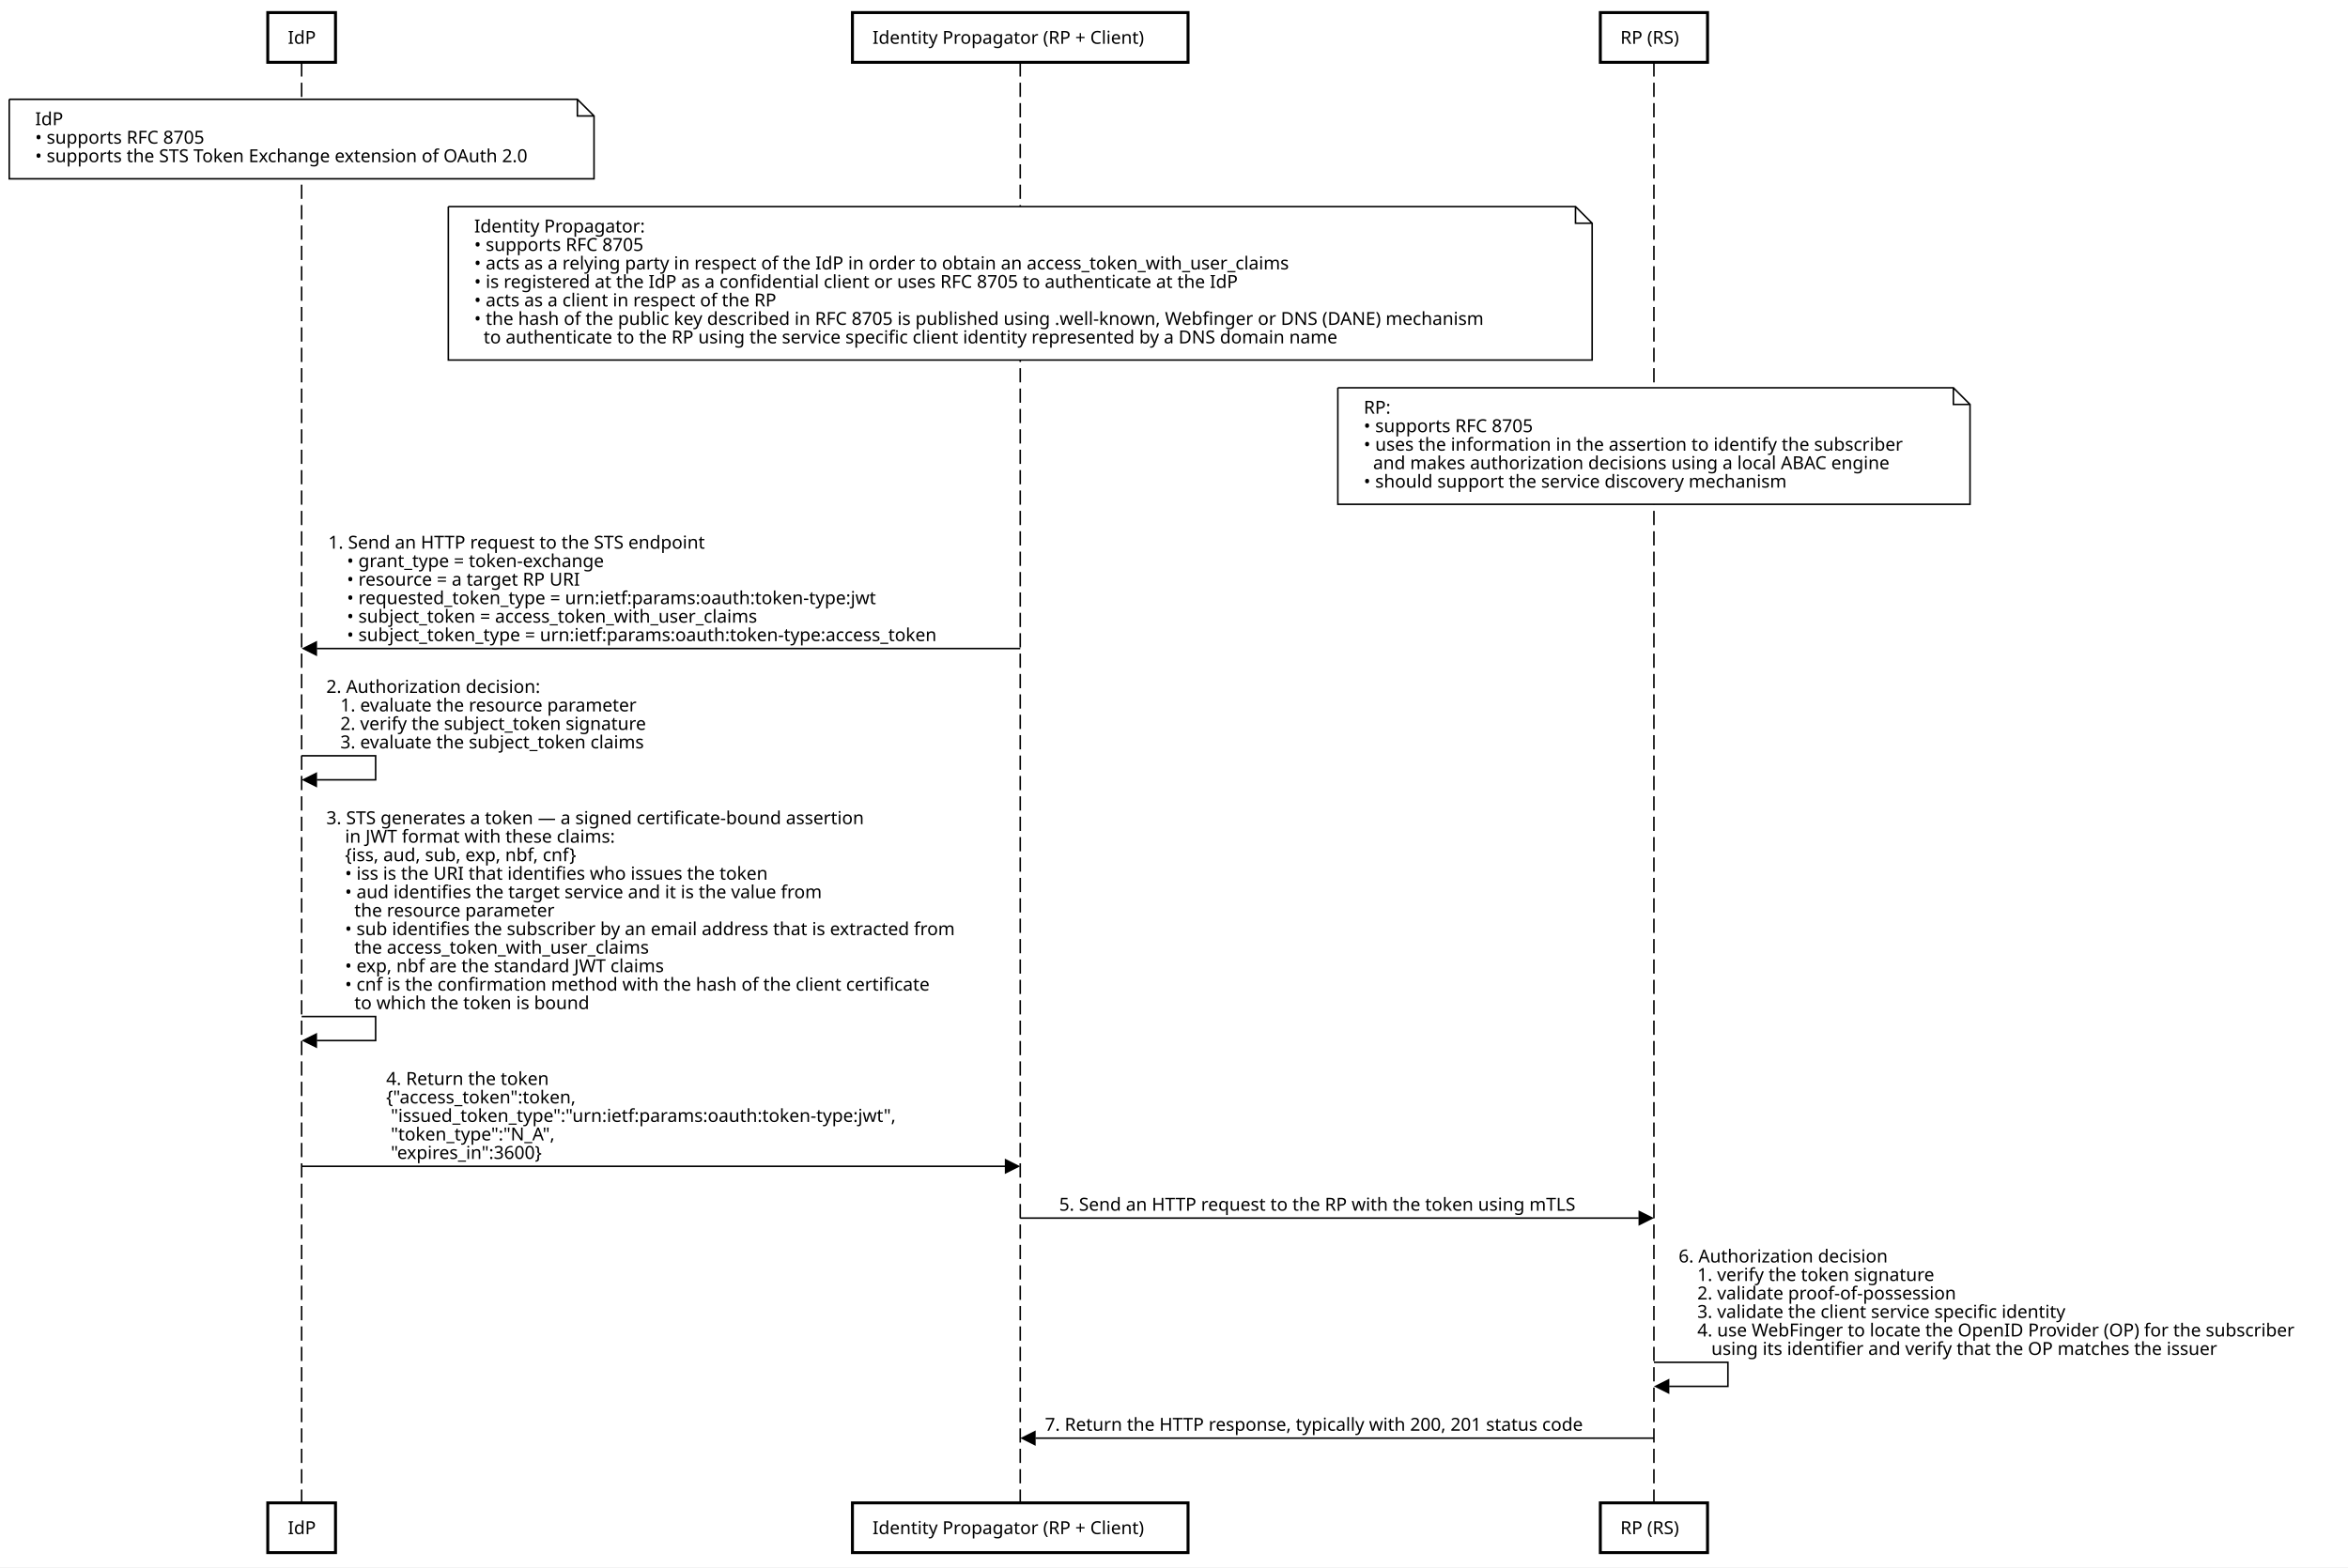
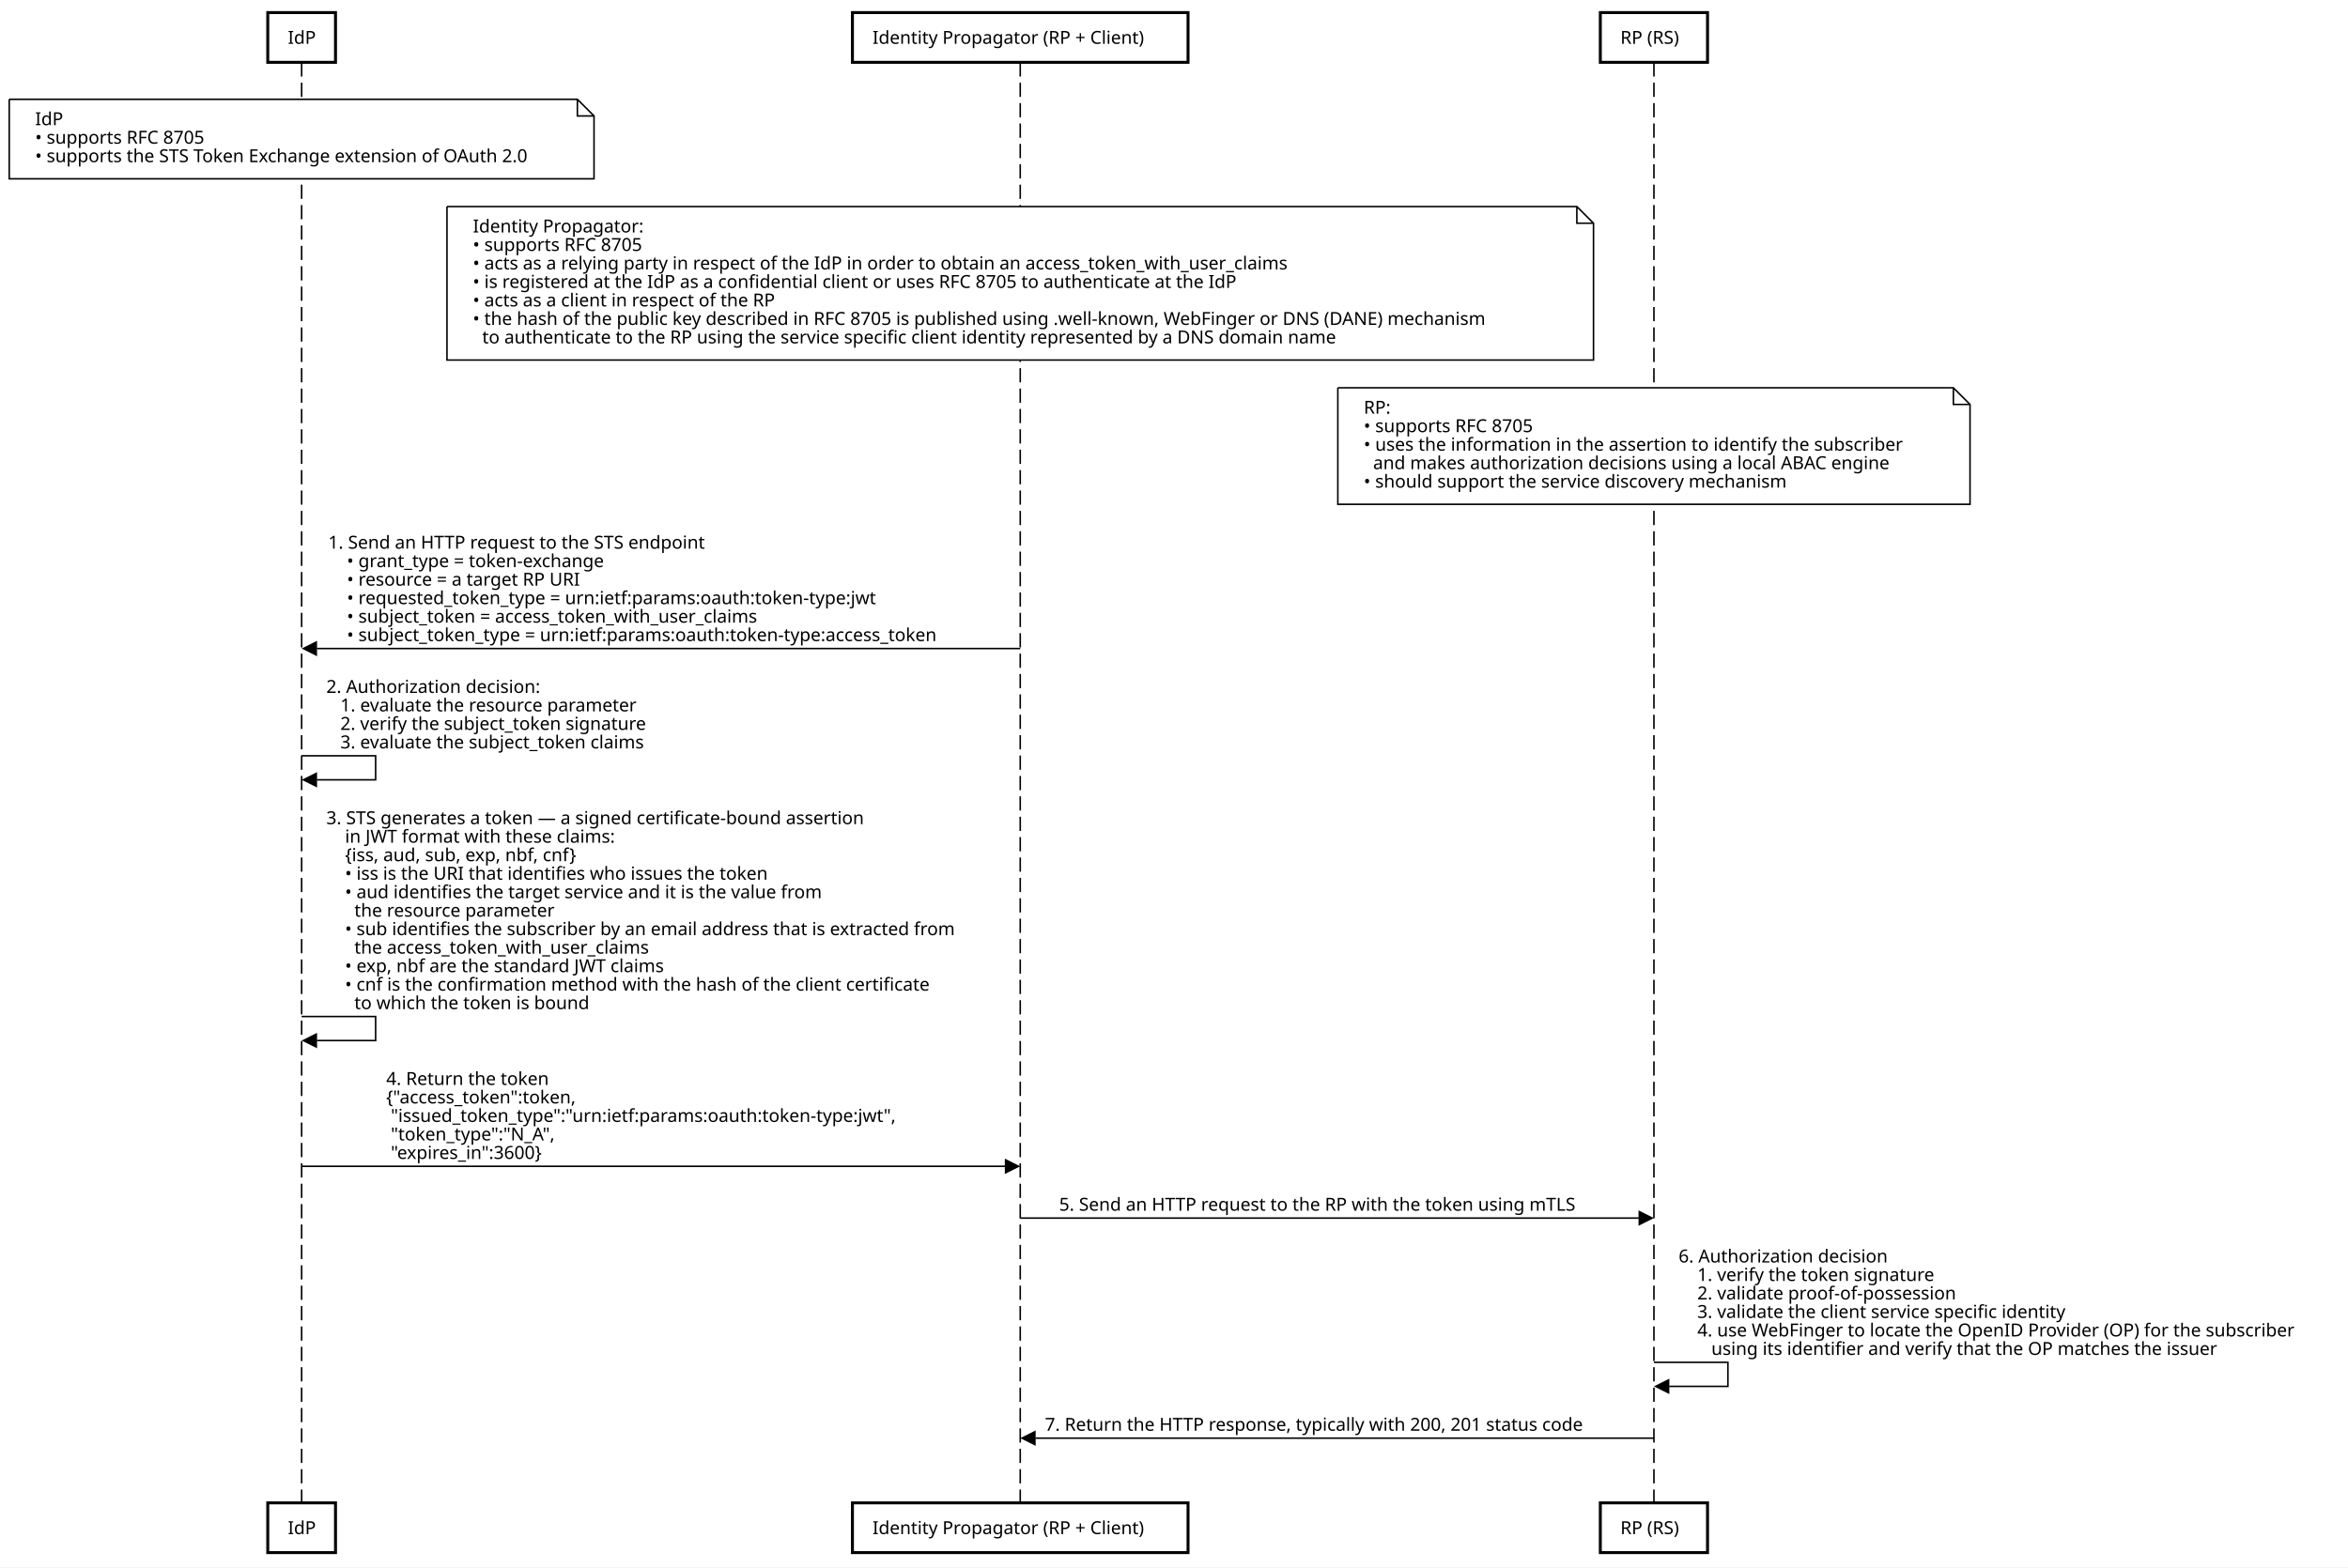
<svg xmlns="http://www.w3.org/2000/svg" version="1.1" width="1914" height="1278">
  <defs />
  <g>
    <g />
    <g />
    <g />
    <g />
    <g />
    <g />
    <g />
    <g />
    <g />
    <g />
    <g />
    <g />
    <g />
    <g />
    <g />
    <g />
    <g />
    <g />
    <g />
    <g />
    <g />
    <g />
    <g />
    <g />
    <g />
    <g />
    <g />
    <g />
    <g />
    <g />
    <g />
    <g />
    <g />
    <g />
    <g />
    <g />
    <g />
    <g />
    <g />
    <g />
    <g />
    <g />
    <g />
    <g />
    <g />
    <g />
    <g />
    <g />
    <g />
    <g />
    <g />
    <g />
    <g>
      <rect fill="white" stroke="none" x="0" y="0" width="1914" height="1278" />
    </g>
    <g />
    <g>
      <path fill="none" stroke="black" paint-order="fill stroke markers" d=" M 245.883 50.815 L 245.883 1225.442" stroke-miterlimit="10" stroke-width="1.257" stroke-dasharray="11.599,5.026" />
      <path fill="none" stroke="black" paint-order="fill stroke markers" d=" M 831.66 50.815 L 831.66 1225.442" stroke-miterlimit="10" stroke-width="1.257" stroke-dasharray="11.599,5.026" />
      <path fill="none" stroke="black" paint-order="fill stroke markers" d=" M 1348.22 50.815 L 1348.22 1225.442" stroke-miterlimit="10" stroke-width="1.257" stroke-dasharray="11.599,5.026" />
    </g>
    <g>
      <path fill="none" stroke="none" />
      <g>
        <path fill="white" stroke="black" paint-order="fill stroke markers" d=" M 218.272 10.253 L 273.493 10.253 L 273.493 50.815 L 218.272 50.815 L 218.272 10.253 Z" stroke-miterlimit="10" stroke-width="2.413" stroke-dasharray="" />
      </g>
      <g>
        <text fill="black" stroke="none" font-family="sans-serif" font-size="11pt" font-style="normal" font-weight="normal" text-decoration="normal" x="234.633" y="35.736" text-anchor="start" dominant-baseline="alphabetic" xml:space="preserve">IdP</text>
      </g>
      <path fill="none" stroke="none" />
      <g>
        <path fill="white" stroke="black" paint-order="fill stroke markers" d=" M 694.875 10.253 L 968.446 10.253 L 968.446 50.815 L 694.875 50.815 L 694.875 10.253 Z" stroke-miterlimit="10" stroke-width="2.413" stroke-dasharray="" />
      </g>
      <g>
        <text fill="black" stroke="none" font-family="sans-serif" font-size="11pt" font-style="normal" font-weight="normal" text-decoration="normal" x="711.235" y="35.736" text-anchor="start" dominant-baseline="alphabetic" xml:space="preserve">Identity Propagator (RP + Client)</text>
      </g>
      <path fill="none" stroke="none" />
      <g>
        <path fill="white" stroke="black" paint-order="fill stroke markers" d=" M 1304.526 10.253 L 1391.914 10.253 L 1391.914 50.815 L 1304.526 50.815 L 1304.526 10.253 Z" stroke-miterlimit="10" stroke-width="2.413" stroke-dasharray="" />
      </g>
      <g>
        <text fill="black" stroke="none" font-family="sans-serif" font-size="11pt" font-style="normal" font-weight="normal" text-decoration="normal" x="1320.887" y="35.736" text-anchor="start" dominant-baseline="alphabetic" xml:space="preserve">RP (RS)</text>
      </g>
      <path fill="none" stroke="none" />
      <g>
        <path fill="white" stroke="black" paint-order="fill stroke markers" d=" M 218.272 1225.442 L 273.493 1225.442 L 273.493 1266.003 L 218.272 1266.003 L 218.272 1225.442 Z" stroke-miterlimit="10" stroke-width="2.413" stroke-dasharray="" />
      </g>
      <g>
        <text fill="black" stroke="none" font-family="sans-serif" font-size="11pt" font-style="normal" font-weight="normal" text-decoration="normal" x="234.633" y="1250.925" text-anchor="start" dominant-baseline="alphabetic" xml:space="preserve">IdP</text>
      </g>
      <path fill="none" stroke="none" />
      <g>
        <path fill="white" stroke="black" paint-order="fill stroke markers" d=" M 694.875 1225.442 L 968.446 1225.442 L 968.446 1266.003 L 694.875 1266.003 L 694.875 1225.442 Z" stroke-miterlimit="10" stroke-width="2.413" stroke-dasharray="" />
      </g>
      <g>
        <text fill="black" stroke="none" font-family="sans-serif" font-size="11pt" font-style="normal" font-weight="normal" text-decoration="normal" x="711.235" y="1250.925" text-anchor="start" dominant-baseline="alphabetic" xml:space="preserve">Identity Propagator (RP + Client)</text>
      </g>
      <path fill="none" stroke="none" />
      <g>
        <path fill="white" stroke="black" paint-order="fill stroke markers" d=" M 1304.526 1225.442 L 1391.914 1225.442 L 1391.914 1266.003 L 1304.526 1266.003 L 1304.526 1225.442 Z" stroke-miterlimit="10" stroke-width="2.413" stroke-dasharray="" />
      </g>
      <g>
        <text fill="black" stroke="none" font-family="sans-serif" font-size="11pt" font-style="normal" font-weight="normal" text-decoration="normal" x="1320.887" y="1250.925" text-anchor="start" dominant-baseline="alphabetic" xml:space="preserve">RP (RS)</text>
      </g>
    </g>
    <g>
      <path fill="white" stroke="black" paint-order="fill stroke markers" d=" M 7.539 80.972 L 470.655 80.972 L 484.226 94.543 L 484.226 145.811 L 7.539 145.811 L 7.539 80.972 M 470.655 80.972 L 470.655 94.543 L 484.226 94.543" stroke-miterlimit="10" stroke-width="1.257" stroke-dasharray="" />
      <g>
        <text fill="black" stroke="none" font-family="sans-serif" font-size="11pt" font-style="normal" font-weight="normal" text-decoration="normal" x="28.649" y="102.082" text-anchor="start" dominant-baseline="alphabetic" xml:space="preserve">IdP</text>
        <text fill="black" stroke="none" font-family="sans-serif" font-size="11pt" font-style="normal" font-weight="normal" text-decoration="normal" x="28.649" y="117.161" text-anchor="start" dominant-baseline="alphabetic" xml:space="preserve">• supports RFC 8705</text>
        <text fill="black" stroke="none" font-family="sans-serif" font-size="11pt" font-style="normal" font-weight="normal" text-decoration="normal" x="28.649" y="132.24" text-anchor="start" dominant-baseline="alphabetic" xml:space="preserve">• supports the STS Token Exchange extension of OAuth 2.0</text>
      </g>
-       <path fill="white" stroke="black" paint-order="fill stroke markers" d=" M 365.467 168.429 L 1284.283 168.429 L 1297.854 181.999 L 1297.854 293.581 L 365.467 293.581 L 365.467 168.429 M 1284.283 168.429 L 1284.283 181.999 L 1297.854 181.999" stroke-miterlimit="10" stroke-width="1.257" stroke-dasharray="" />
-       <g>
-         <text fill="black" stroke="none" font-family="sans-serif" font-size="11pt" font-style="normal" font-weight="normal" text-decoration="normal" x="386.577" y="189.539" text-anchor="start" dominant-baseline="alphabetic" xml:space="preserve">Identity Propagator:</text>
-         <text fill="black" stroke="none" font-family="sans-serif" font-size="11pt" font-style="normal" font-weight="normal" text-decoration="normal" x="386.577" y="204.617" text-anchor="start" dominant-baseline="alphabetic" xml:space="preserve">• supports RFC 8705</text>
-         <text fill="black" stroke="none" font-family="sans-serif" font-size="11pt" font-style="normal" font-weight="normal" text-decoration="normal" x="386.577" y="219.696" text-anchor="start" dominant-baseline="alphabetic" xml:space="preserve">• acts as a relying party in respect of the IdP in order to obtain an access_token_with_user_claims</text>
-         <text fill="black" stroke="none" font-family="sans-serif" font-size="11pt" font-style="normal" font-weight="normal" text-decoration="normal" x="386.577" y="234.775" text-anchor="start" dominant-baseline="alphabetic" xml:space="preserve">• is registered at the IdP as a confidential client or uses RFC 8705 to authenticate at the IdP</text>
-         <text fill="black" stroke="none" font-family="sans-serif" font-size="11pt" font-style="normal" font-weight="normal" text-decoration="normal" x="386.577" y="249.853" text-anchor="start" dominant-baseline="alphabetic" xml:space="preserve">• acts as a client in respect of the RP</text>
-         <text fill="black" stroke="none" font-family="sans-serif" font-size="11pt" font-style="normal" font-weight="normal" text-decoration="normal" x="386.577" y="264.932" text-anchor="start" dominant-baseline="alphabetic" xml:space="preserve">• the hash of the public key described in RFC 8705 is published using .well-known, Webfinger or DNS (DANE) mechanism</text>
-         <text fill="black" stroke="none" font-family="sans-serif" font-size="11pt" font-style="normal" font-weight="normal" text-decoration="normal" x="386.577" y="280.011" text-anchor="start" dominant-baseline="alphabetic" xml:space="preserve">  to authenticate to the RP using the service specific client identity represented by a DNS domain name</text>
+       <path fill="white" stroke="black" paint-order="fill stroke markers" d=" M 364.359 168.429 L 1285.391 168.429 L 1298.962 181.999 L 1298.962 293.581 L 364.359 293.581 L 364.359 168.429 M 1285.391 168.429 L 1285.391 181.999 L 1298.962 181.999" stroke-miterlimit="10" stroke-width="1.257" stroke-dasharray="" />
+       <g>
+         <text fill="black" stroke="none" font-family="sans-serif" font-size="11pt" font-style="normal" font-weight="normal" text-decoration="normal" x="385.469" y="189.539" text-anchor="start" dominant-baseline="alphabetic" xml:space="preserve">Identity Propagator:</text>
+         <text fill="black" stroke="none" font-family="sans-serif" font-size="11pt" font-style="normal" font-weight="normal" text-decoration="normal" x="385.469" y="204.617" text-anchor="start" dominant-baseline="alphabetic" xml:space="preserve">• supports RFC 8705</text>
+         <text fill="black" stroke="none" font-family="sans-serif" font-size="11pt" font-style="normal" font-weight="normal" text-decoration="normal" x="385.469" y="219.696" text-anchor="start" dominant-baseline="alphabetic" xml:space="preserve">• acts as a relying party in respect of the IdP in order to obtain an access_token_with_user_claims</text>
+         <text fill="black" stroke="none" font-family="sans-serif" font-size="11pt" font-style="normal" font-weight="normal" text-decoration="normal" x="385.469" y="234.775" text-anchor="start" dominant-baseline="alphabetic" xml:space="preserve">• is registered at the IdP as a confidential client or uses RFC 8705 to authenticate at the IdP</text>
+         <text fill="black" stroke="none" font-family="sans-serif" font-size="11pt" font-style="normal" font-weight="normal" text-decoration="normal" x="385.469" y="249.853" text-anchor="start" dominant-baseline="alphabetic" xml:space="preserve">• acts as a client in respect of the RP</text>
+         <text fill="black" stroke="none" font-family="sans-serif" font-size="11pt" font-style="normal" font-weight="normal" text-decoration="normal" x="385.469" y="264.932" text-anchor="start" dominant-baseline="alphabetic" xml:space="preserve">• the hash of the public key described in RFC 8705 is published using .well-known, WebFinger or DNS (DANE) mechanism</text>
+         <text fill="black" stroke="none" font-family="sans-serif" font-size="11pt" font-style="normal" font-weight="normal" text-decoration="normal" x="385.469" y="280.011" text-anchor="start" dominant-baseline="alphabetic" xml:space="preserve">  to authenticate to the RP using the service specific client identity represented by a DNS domain name</text>
      </g>
      <path fill="white" stroke="black" paint-order="fill stroke markers" d=" M 1090.552 316.199 L 1592.318 316.199 L 1605.889 329.77 L 1605.889 411.195 L 1090.552 411.195 L 1090.552 316.199 M 1592.318 316.199 L 1592.318 329.77 L 1605.889 329.77" stroke-miterlimit="10" stroke-width="1.257" stroke-dasharray="" />
      <g>
        <text fill="black" stroke="none" font-family="sans-serif" font-size="11pt" font-style="normal" font-weight="normal" text-decoration="normal" x="1111.662" y="337.309" text-anchor="start" dominant-baseline="alphabetic" xml:space="preserve">RP:</text>
        <text fill="black" stroke="none" font-family="sans-serif" font-size="11pt" font-style="normal" font-weight="normal" text-decoration="normal" x="1111.662" y="352.388" text-anchor="start" dominant-baseline="alphabetic" xml:space="preserve">• supports RFC 8705</text>
        <text fill="black" stroke="none" font-family="sans-serif" font-size="11pt" font-style="normal" font-weight="normal" text-decoration="normal" x="1111.662" y="367.467" text-anchor="start" dominant-baseline="alphabetic" xml:space="preserve">• uses the information in the assertion to identify the subscriber</text>
        <text fill="black" stroke="none" font-family="sans-serif" font-size="11pt" font-style="normal" font-weight="normal" text-decoration="normal" x="1111.662" y="382.545" text-anchor="start" dominant-baseline="alphabetic" xml:space="preserve">  and makes authorization decisions using a local ABAC engine</text>
        <text fill="black" stroke="none" font-family="sans-serif" font-size="11pt" font-style="normal" font-weight="normal" text-decoration="normal" x="1111.662" y="397.624" text-anchor="start" dominant-baseline="alphabetic" xml:space="preserve">• should support the service discovery mechanism</text>
      </g>
      <g>
        <g>
          <rect fill="white" stroke="none" x="265.285" y="433.813" width="335.957" height="19.602" />
        </g>
        <g>
          <rect fill="white" stroke="none" x="265.285" y="448.891" width="255.157" height="19.602" />
        </g>
        <g>
          <rect fill="white" stroke="none" x="265.285" y="463.97" width="233.54" height="19.602" />
        </g>
        <g>
          <rect fill="white" stroke="none" x="265.285" y="479.049" width="491.94" height="19.602" />
        </g>
        <g>
          <rect fill="white" stroke="none" x="265.285" y="494.127" width="389.84" height="19.602" />
        </g>
        <g>
          <rect fill="white" stroke="none" x="265.285" y="509.206" width="546.974" height="19.602" />
        </g>
        <text fill="black" stroke="none" font-family="sans-serif" font-size="11pt" font-style="normal" font-weight="normal" text-decoration="normal" x="267.547" y="447.384" text-anchor="start" dominant-baseline="alphabetic" xml:space="preserve">1. Send an HTTP request to the STS endpoint</text>
        <text fill="black" stroke="none" font-family="sans-serif" font-size="11pt" font-style="normal" font-weight="normal" text-decoration="normal" x="267.547" y="462.462" text-anchor="start" dominant-baseline="alphabetic" xml:space="preserve">    • grant_type = token-exchange</text>
        <text fill="black" stroke="none" font-family="sans-serif" font-size="11pt" font-style="normal" font-weight="normal" text-decoration="normal" x="267.547" y="477.541" text-anchor="start" dominant-baseline="alphabetic" xml:space="preserve">    • resource = a target RP URI</text>
        <text fill="black" stroke="none" font-family="sans-serif" font-size="11pt" font-style="normal" font-weight="normal" text-decoration="normal" x="267.547" y="492.619" text-anchor="start" dominant-baseline="alphabetic" xml:space="preserve">    • requested_token_type = urn:ietf:params:oauth:token-type:jwt</text>
        <text fill="black" stroke="none" font-family="sans-serif" font-size="11pt" font-style="normal" font-weight="normal" text-decoration="normal" x="267.547" y="507.698" text-anchor="start" dominant-baseline="alphabetic" xml:space="preserve">    • subject_token = access_token_with_user_claims</text>
        <text fill="black" stroke="none" font-family="sans-serif" font-size="11pt" font-style="normal" font-weight="normal" text-decoration="normal" x="267.547" y="522.777" text-anchor="start" dominant-baseline="alphabetic" xml:space="preserve">    • subject_token_type = urn:ietf:params:oauth:token-type:access_token</text>
      </g>
      <g>
        <path fill="none" stroke="black" paint-order="fill stroke markers" d=" M 831.66 528.808 L 258.298 528.808" stroke-miterlimit="10" stroke-width="1.257" stroke-dasharray="" />
        <g transform="translate(245.8828,528.8082) translate(-245.8828,-528.8082)">
          <path fill="black" stroke="none" paint-order="stroke fill markers" d=" M 258.448 522.525 L 245.883 528.808 L 258.448 535.091 Z" />
        </g>
      </g>
      <g>
        <g>
          <rect fill="white" stroke="none" x="263.726" y="551.426" width="191.607" height="19.602" />
        </g>
        <g>
          <rect fill="white" stroke="none" x="263.726" y="566.505" width="280.09" height="19.602" />
        </g>
        <g>
          <rect fill="white" stroke="none" x="263.726" y="581.583" width="287.39" height="19.602" />
        </g>
        <g>
          <rect fill="white" stroke="none" x="263.726" y="596.662" width="287.857" height="19.602" />
        </g>
        <text fill="black" stroke="none" font-family="sans-serif" font-size="11pt" font-style="normal" font-weight="normal" text-decoration="normal" x="265.988" y="564.997" text-anchor="start" dominant-baseline="alphabetic" xml:space="preserve">2. Authorization decision:</text>
        <text fill="black" stroke="none" font-family="sans-serif" font-size="11pt" font-style="normal" font-weight="normal" text-decoration="normal" x="265.988" y="580.076" text-anchor="start" dominant-baseline="alphabetic" xml:space="preserve">   1. evaluate the resource parameter</text>
        <text fill="black" stroke="none" font-family="sans-serif" font-size="11pt" font-style="normal" font-weight="normal" text-decoration="normal" x="265.988" y="595.154" text-anchor="start" dominant-baseline="alphabetic" xml:space="preserve">   2. verify the subject_token signature</text>
        <text fill="black" stroke="none" font-family="sans-serif" font-size="11pt" font-style="normal" font-weight="normal" text-decoration="normal" x="265.988" y="610.233" text-anchor="start" dominant-baseline="alphabetic" xml:space="preserve">   3. evaluate the subject_token claims</text>
      </g>
      <g>
        <path fill="none" stroke="black" paint-order="fill stroke markers" d=" M 245.883 616.264 L 306.197 616.264 L 306.197 635.867 L 258.298 635.867" stroke-miterlimit="10" stroke-width="1.257" stroke-dasharray="" />
        <g transform="translate(245.8828,635.8666) translate(-245.8828,-635.8666)">
          <path fill="black" stroke="none" paint-order="stroke fill markers" d=" M 258.448 629.584 L 245.883 635.867 L 258.448 642.149 Z" />
        </g>
      </g>
      <g>
        <g>
          <rect fill="white" stroke="none" x="263.726" y="658.485" width="477.64" height="19.602" />
        </g>
        <g>
          <rect fill="white" stroke="none" x="263.726" y="673.563" width="260.674" height="19.602" />
        </g>
        <g>
          <rect fill="white" stroke="none" x="263.726" y="688.642" width="234.857" height="19.602" />
        </g>
        <g>
          <rect fill="white" stroke="none" x="263.726" y="703.721" width="397.007" height="19.602" />
        </g>
        <g>
          <rect fill="white" stroke="none" x="263.726" y="718.799" width="447.024" height="19.602" />
        </g>
        <g>
          <rect fill="white" stroke="none" x="263.726" y="733.878" width="206.907" height="19.602" />
        </g>
        <g>
          <rect fill="white" stroke="none" x="263.726" y="748.957" width="562.657" height="19.602" />
        </g>
        <g>
          <rect fill="white" stroke="none" x="263.726" y="764.035" width="291.407" height="19.602" />
        </g>
        <g>
          <rect fill="white" stroke="none" x="263.726" y="779.114" width="307.574" height="19.602" />
        </g>
        <g>
          <rect fill="white" stroke="none" x="263.726" y="794.192" width="538.657" height="19.602" />
        </g>
        <g>
          <rect fill="white" stroke="none" x="263.726" y="809.271" width="236.407" height="19.602" />
        </g>
        <text fill="black" stroke="none" font-family="sans-serif" font-size="11pt" font-style="normal" font-weight="normal" text-decoration="normal" x="265.988" y="672.055" text-anchor="start" dominant-baseline="alphabetic" xml:space="preserve">3. STS generates a token — a signed certificate-bound assertion</text>
        <text fill="black" stroke="none" font-family="sans-serif" font-size="11pt" font-style="normal" font-weight="normal" text-decoration="normal" x="265.988" y="687.134" text-anchor="start" dominant-baseline="alphabetic" xml:space="preserve">    in JWT format with these claims:</text>
        <text fill="black" stroke="none" font-family="sans-serif" font-size="11pt" font-style="normal" font-weight="normal" text-decoration="normal" x="265.988" y="702.213" text-anchor="start" dominant-baseline="alphabetic" xml:space="preserve">    {iss, aud, sub, exp, nbf, cnf}</text>
        <text fill="black" stroke="none" font-family="sans-serif" font-size="11pt" font-style="normal" font-weight="normal" text-decoration="normal" x="265.988" y="717.291" text-anchor="start" dominant-baseline="alphabetic" xml:space="preserve">    • iss is the URI that identifies who issues the token</text>
        <text fill="black" stroke="none" font-family="sans-serif" font-size="11pt" font-style="normal" font-weight="normal" text-decoration="normal" x="265.988" y="732.37" text-anchor="start" dominant-baseline="alphabetic" xml:space="preserve">    • aud identifies the target service and it is the value from</text>
        <text fill="black" stroke="none" font-family="sans-serif" font-size="11pt" font-style="normal" font-weight="normal" text-decoration="normal" x="265.988" y="747.449" text-anchor="start" dominant-baseline="alphabetic" xml:space="preserve">      the resource parameter</text>
        <text fill="black" stroke="none" font-family="sans-serif" font-size="11pt" font-style="normal" font-weight="normal" text-decoration="normal" x="265.988" y="762.527" text-anchor="start" dominant-baseline="alphabetic" xml:space="preserve">    • sub identifies the subscriber by an email address that is extracted from</text>
        <text fill="black" stroke="none" font-family="sans-serif" font-size="11pt" font-style="normal" font-weight="normal" text-decoration="normal" x="265.988" y="777.606" text-anchor="start" dominant-baseline="alphabetic" xml:space="preserve">      the access_token_with_user_claims</text>
        <text fill="black" stroke="none" font-family="sans-serif" font-size="11pt" font-style="normal" font-weight="normal" text-decoration="normal" x="265.988" y="792.685" text-anchor="start" dominant-baseline="alphabetic" xml:space="preserve">    • exp, nbf are the standard JWT claims</text>
        <text fill="black" stroke="none" font-family="sans-serif" font-size="11pt" font-style="normal" font-weight="normal" text-decoration="normal" x="265.988" y="807.763" text-anchor="start" dominant-baseline="alphabetic" xml:space="preserve">    • cnf is the confirmation method with the hash of the client certificate</text>
        <text fill="black" stroke="none" font-family="sans-serif" font-size="11pt" font-style="normal" font-weight="normal" text-decoration="normal" x="265.988" y="822.842" text-anchor="start" dominant-baseline="alphabetic" xml:space="preserve">      to which the token is bound</text>
      </g>
      <g>
        <path fill="none" stroke="black" paint-order="fill stroke markers" d=" M 245.883 828.873 L 306.197 828.873 L 306.197 848.476 L 258.298 848.476" stroke-miterlimit="10" stroke-width="1.257" stroke-dasharray="" />
        <g transform="translate(245.8828,848.4756) translate(-245.8828,-848.4756)">
          <path fill="black" stroke="none" paint-order="stroke fill markers" d=" M 258.448 842.193 L 245.883 848.476 L 258.448 854.758 Z" />
        </g>
      </g>
      <g>
        <g>
          <rect fill="white" stroke="none" x="312.526" y="871.094" width="146.324" height="19.602" />
        </g>
        <g>
          <rect fill="white" stroke="none" x="312.526" y="886.172" width="175.824" height="19.602" />
        </g>
        <g>
          <rect fill="white" stroke="none" x="312.526" y="901.251" width="452.49" height="19.602" />
        </g>
        <g>
          <rect fill="white" stroke="none" x="312.526" y="916.33" width="155.307" height="19.602" />
        </g>
        <g>
          <rect fill="white" stroke="none" x="312.526" y="931.408" width="148.274" height="19.602" />
        </g>
        <text fill="black" stroke="none" font-family="sans-serif" font-size="11pt" font-style="normal" font-weight="normal" text-decoration="normal" x="314.788" y="884.664" text-anchor="start" dominant-baseline="alphabetic" xml:space="preserve">4. Return the token</text>
        <text fill="black" stroke="none" font-family="sans-serif" font-size="11pt" font-style="normal" font-weight="normal" text-decoration="normal" x="314.788" y="899.743" text-anchor="start" dominant-baseline="alphabetic" xml:space="preserve">{"access_token":token,</text>
        <text fill="black" stroke="none" font-family="sans-serif" font-size="11pt" font-style="normal" font-weight="normal" text-decoration="normal" x="314.788" y="914.822" text-anchor="start" dominant-baseline="alphabetic" xml:space="preserve"> "issued_token_type":"urn:ietf:params:oauth:token-type:jwt",</text>
        <text fill="black" stroke="none" font-family="sans-serif" font-size="11pt" font-style="normal" font-weight="normal" text-decoration="normal" x="314.788" y="929.9" text-anchor="start" dominant-baseline="alphabetic" xml:space="preserve"> "token_type":"N_A",</text>
        <text fill="black" stroke="none" font-family="sans-serif" font-size="11pt" font-style="normal" font-weight="normal" text-decoration="normal" x="314.788" y="944.979" text-anchor="start" dominant-baseline="alphabetic" xml:space="preserve"> "expires_in":3600}</text>
      </g>
      <g>
        <path fill="none" stroke="black" paint-order="fill stroke markers" d=" M 245.883 951.01 L 819.246 951.01" stroke-miterlimit="10" stroke-width="1.257" stroke-dasharray="" />
        <g transform="translate(831.6603,951.0104) translate(-831.6603,-951.0104)">
          <path fill="black" stroke="none" paint-order="stroke fill markers" d=" M 819.095 944.728 L 831.66 951.01 L 819.095 957.293 Z" />
        </g>
      </g>
      <g>
        <g>
          <rect fill="white" stroke="none" x="861.12" y="973.628" width="457.64" height="19.602" />
        </g>
        <text fill="black" stroke="none" font-family="sans-serif" font-size="11pt" font-style="normal" font-weight="normal" text-decoration="normal" x="863.382" y="987.199" text-anchor="start" dominant-baseline="alphabetic" xml:space="preserve">5. Send an HTTP request to the RP with the token using mTLS</text>
      </g>
      <g>
        <path fill="none" stroke="black" paint-order="fill stroke markers" d=" M 831.66 993.231 L 1335.805 993.231" stroke-miterlimit="10" stroke-width="1.257" stroke-dasharray="" />
        <g transform="translate(1348.22,993.2306) translate(-1348.22,-993.2306)">
          <path fill="black" stroke="none" paint-order="stroke fill markers" d=" M 1335.655 986.948 L 1348.22 993.231 L 1335.655 999.513 Z" />
        </g>
      </g>
      <g>
        <g>
          <rect fill="white" stroke="none" x="1366.063" y="1015.849" width="186.657" height="19.602" />
        </g>
        <g>
          <rect fill="white" stroke="none" x="1366.063" y="1030.927" width="231.524" height="19.602" />
        </g>
        <g>
          <rect fill="white" stroke="none" x="1366.063" y="1046.006" width="247.324" height="19.602" />
        </g>
        <g>
          <rect fill="white" stroke="none" x="1366.063" y="1061.085" width="352.54" height="19.602" />
        </g>
        <g>
          <rect fill="white" stroke="none" x="1366.063" y="1076.163" width="543.207" height="19.602" />
        </g>
        <g>
          <rect fill="white" stroke="none" x="1366.063" y="1091.242" width="481.057" height="19.602" />
        </g>
        <text fill="black" stroke="none" font-family="sans-serif" font-size="11pt" font-style="normal" font-weight="normal" text-decoration="normal" x="1368.325" y="1029.419" text-anchor="start" dominant-baseline="alphabetic" xml:space="preserve">6. Authorization decision</text>
        <text fill="black" stroke="none" font-family="sans-serif" font-size="11pt" font-style="normal" font-weight="normal" text-decoration="normal" x="1368.325" y="1044.498" text-anchor="start" dominant-baseline="alphabetic" xml:space="preserve">    1. verify the token signature</text>
        <text fill="black" stroke="none" font-family="sans-serif" font-size="11pt" font-style="normal" font-weight="normal" text-decoration="normal" x="1368.325" y="1059.577" text-anchor="start" dominant-baseline="alphabetic" xml:space="preserve">    2. validate proof-of-possession</text>
        <text fill="black" stroke="none" font-family="sans-serif" font-size="11pt" font-style="normal" font-weight="normal" text-decoration="normal" x="1368.325" y="1074.655" text-anchor="start" dominant-baseline="alphabetic" xml:space="preserve">    3. validate the client service specific identity</text>
        <text fill="black" stroke="none" font-family="sans-serif" font-size="11pt" font-style="normal" font-weight="normal" text-decoration="normal" x="1368.325" y="1089.734" text-anchor="start" dominant-baseline="alphabetic" xml:space="preserve">    4. use WebFinger to locate the OpenID Provider (OP) for the subscriber</text>
        <text fill="black" stroke="none" font-family="sans-serif" font-size="11pt" font-style="normal" font-weight="normal" text-decoration="normal" x="1368.325" y="1104.813" text-anchor="start" dominant-baseline="alphabetic" xml:space="preserve">       using its identifier and verify that the OP matches the issuer</text>
      </g>
      <g>
        <path fill="none" stroke="black" paint-order="fill stroke markers" d=" M 1348.22 1110.844 L 1408.535 1110.844 L 1408.535 1130.446 L 1360.635 1130.446" stroke-miterlimit="10" stroke-width="1.257" stroke-dasharray="" />
        <g transform="translate(1348.22,1130.446) translate(-1348.22,-1130.446)">
          <path fill="black" stroke="none" paint-order="stroke fill markers" d=" M 1360.786 1124.164 L 1348.22 1130.446 L 1360.786 1136.729 Z" />
        </g>
      </g>
      <g>
        <g>
          <rect fill="white" stroke="none" x="849.503" y="1153.064" width="480.874" height="19.602" />
        </g>
        <text fill="black" stroke="none" font-family="sans-serif" font-size="11pt" font-style="normal" font-weight="normal" text-decoration="normal" x="851.765" y="1166.635" text-anchor="start" dominant-baseline="alphabetic" xml:space="preserve">7. Return the HTTP response, typically with 200, 201 status code</text>
      </g>
      <g>
        <path fill="none" stroke="black" paint-order="fill stroke markers" d=" M 1348.22 1172.667 L 844.075 1172.667" stroke-miterlimit="10" stroke-width="1.257" stroke-dasharray="" />
        <g transform="translate(831.6603,1172.667) translate(-831.6603,-1172.667)">
          <path fill="black" stroke="none" paint-order="stroke fill markers" d=" M 844.226 1166.384 L 831.66 1172.667 L 844.226 1178.949 Z" />
        </g>
      </g>
    </g>
  </g>
</svg>
